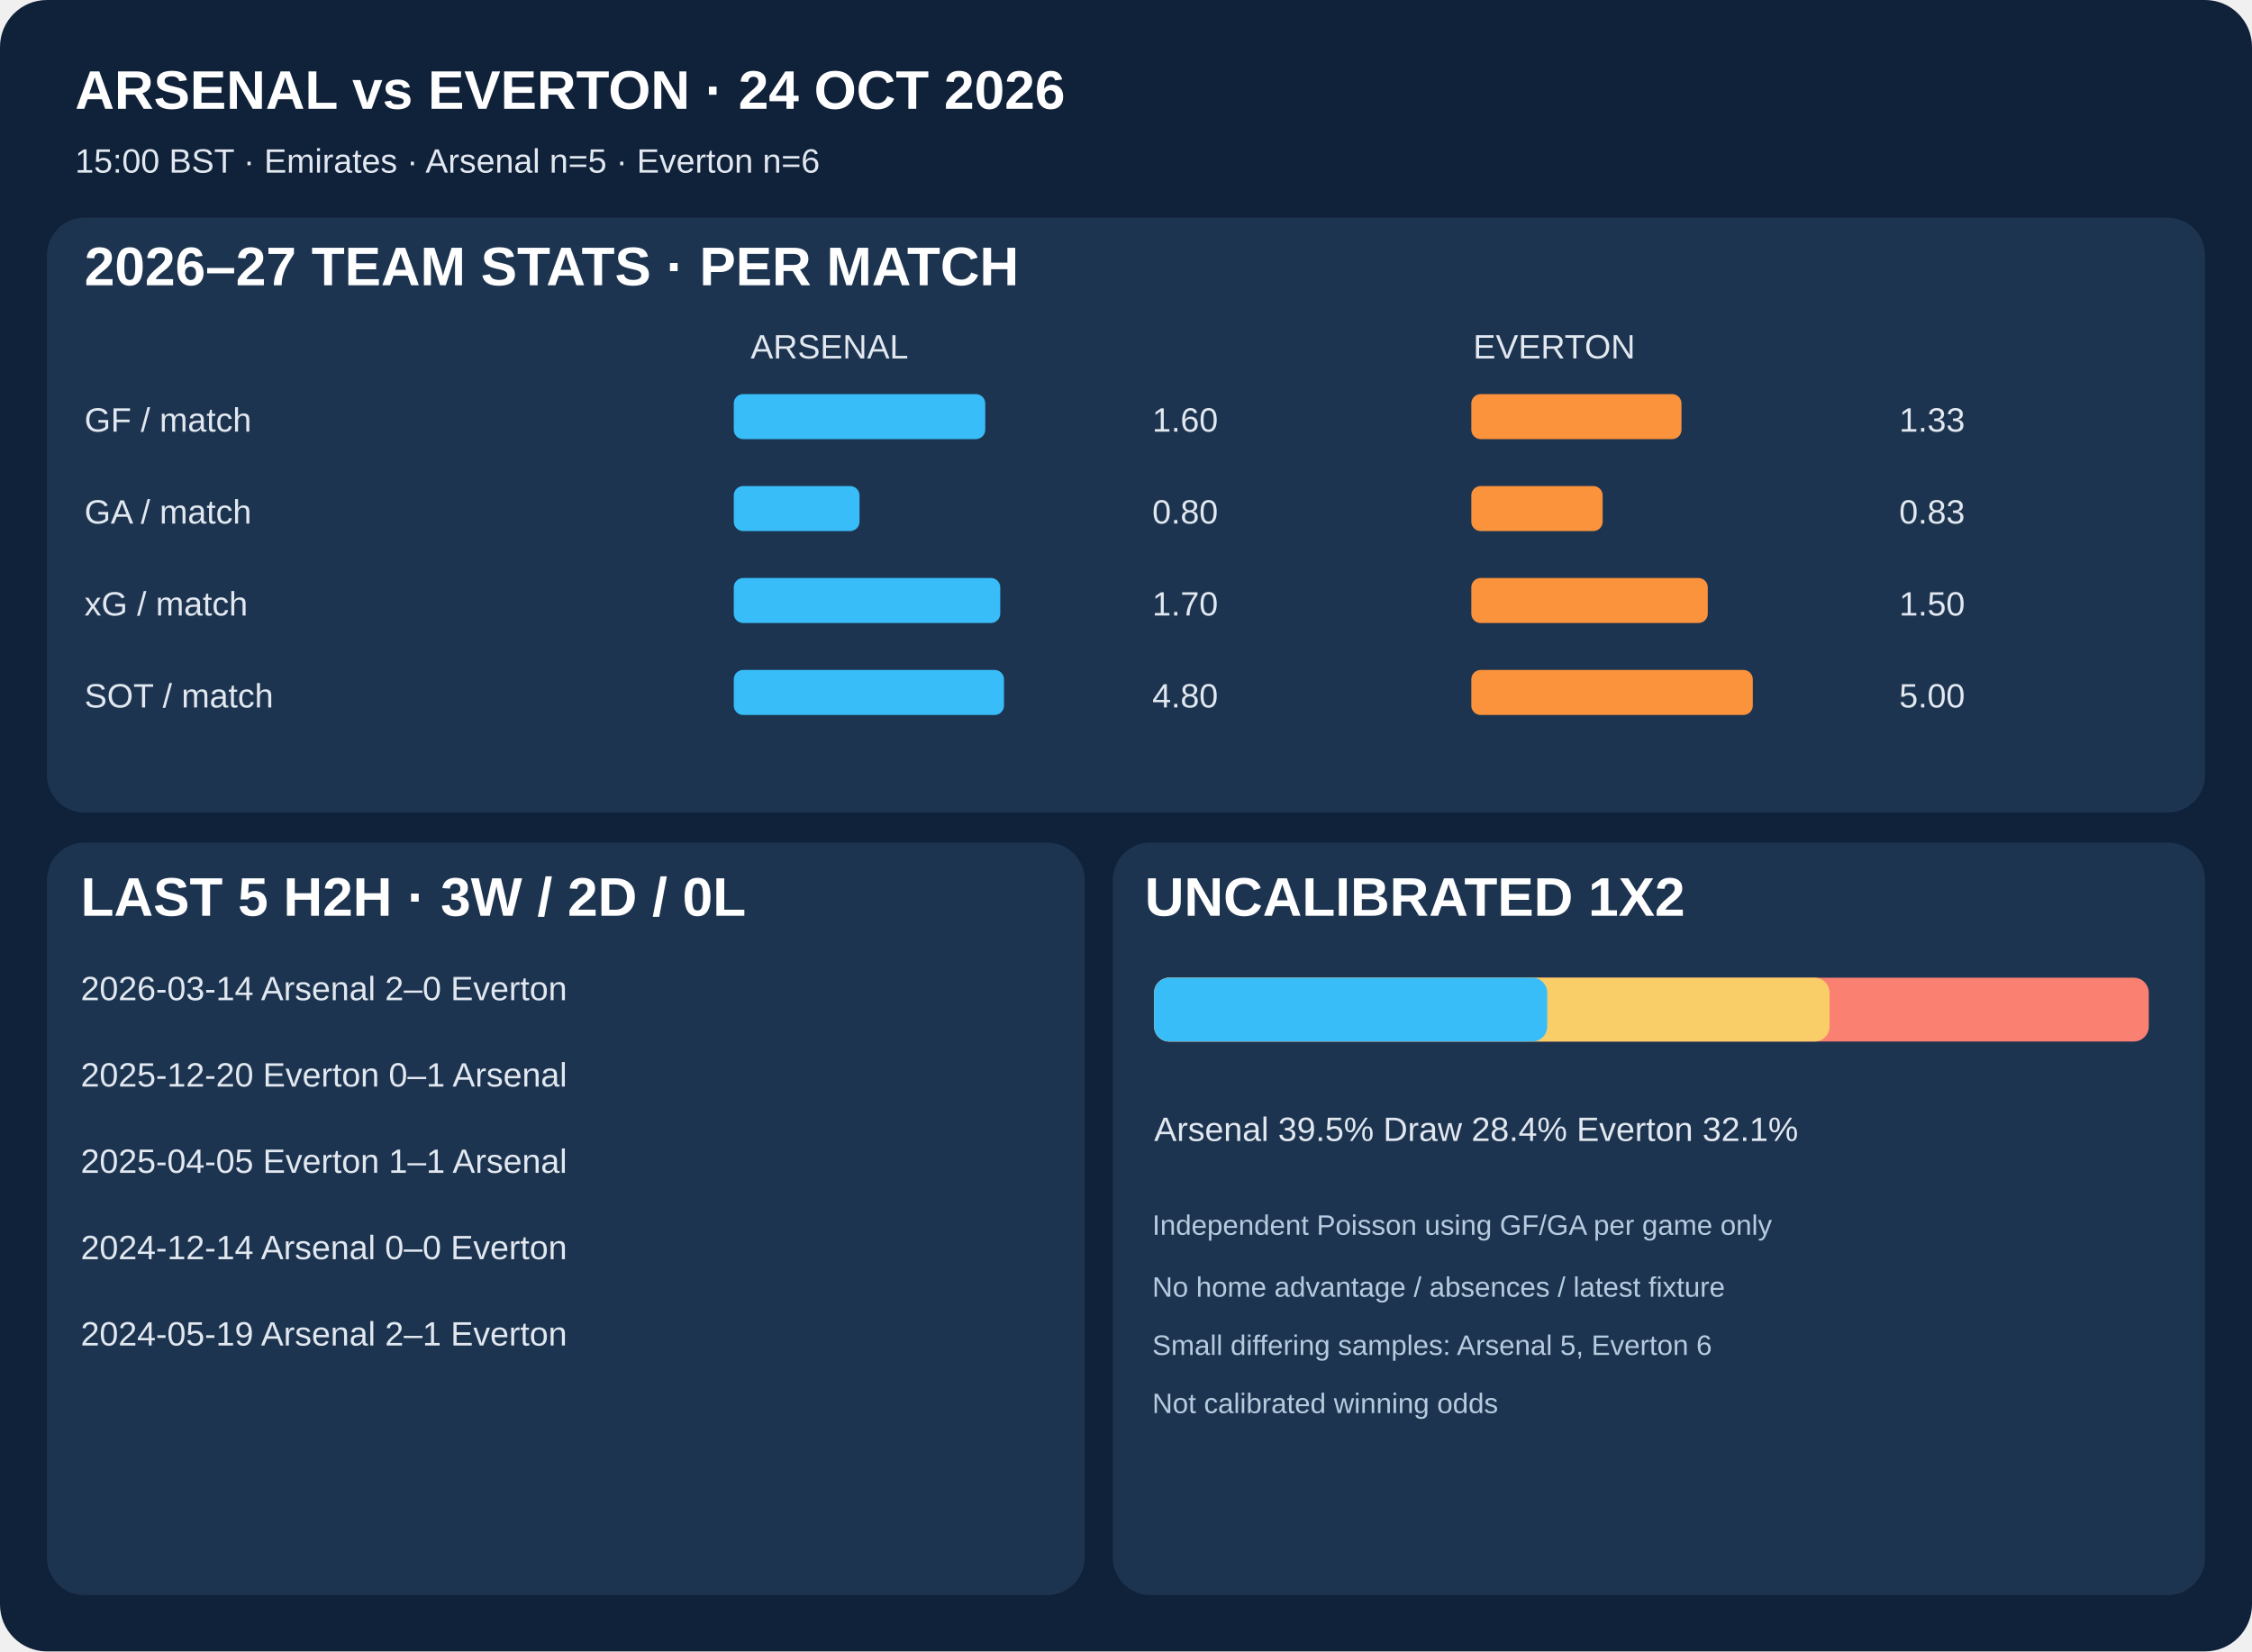
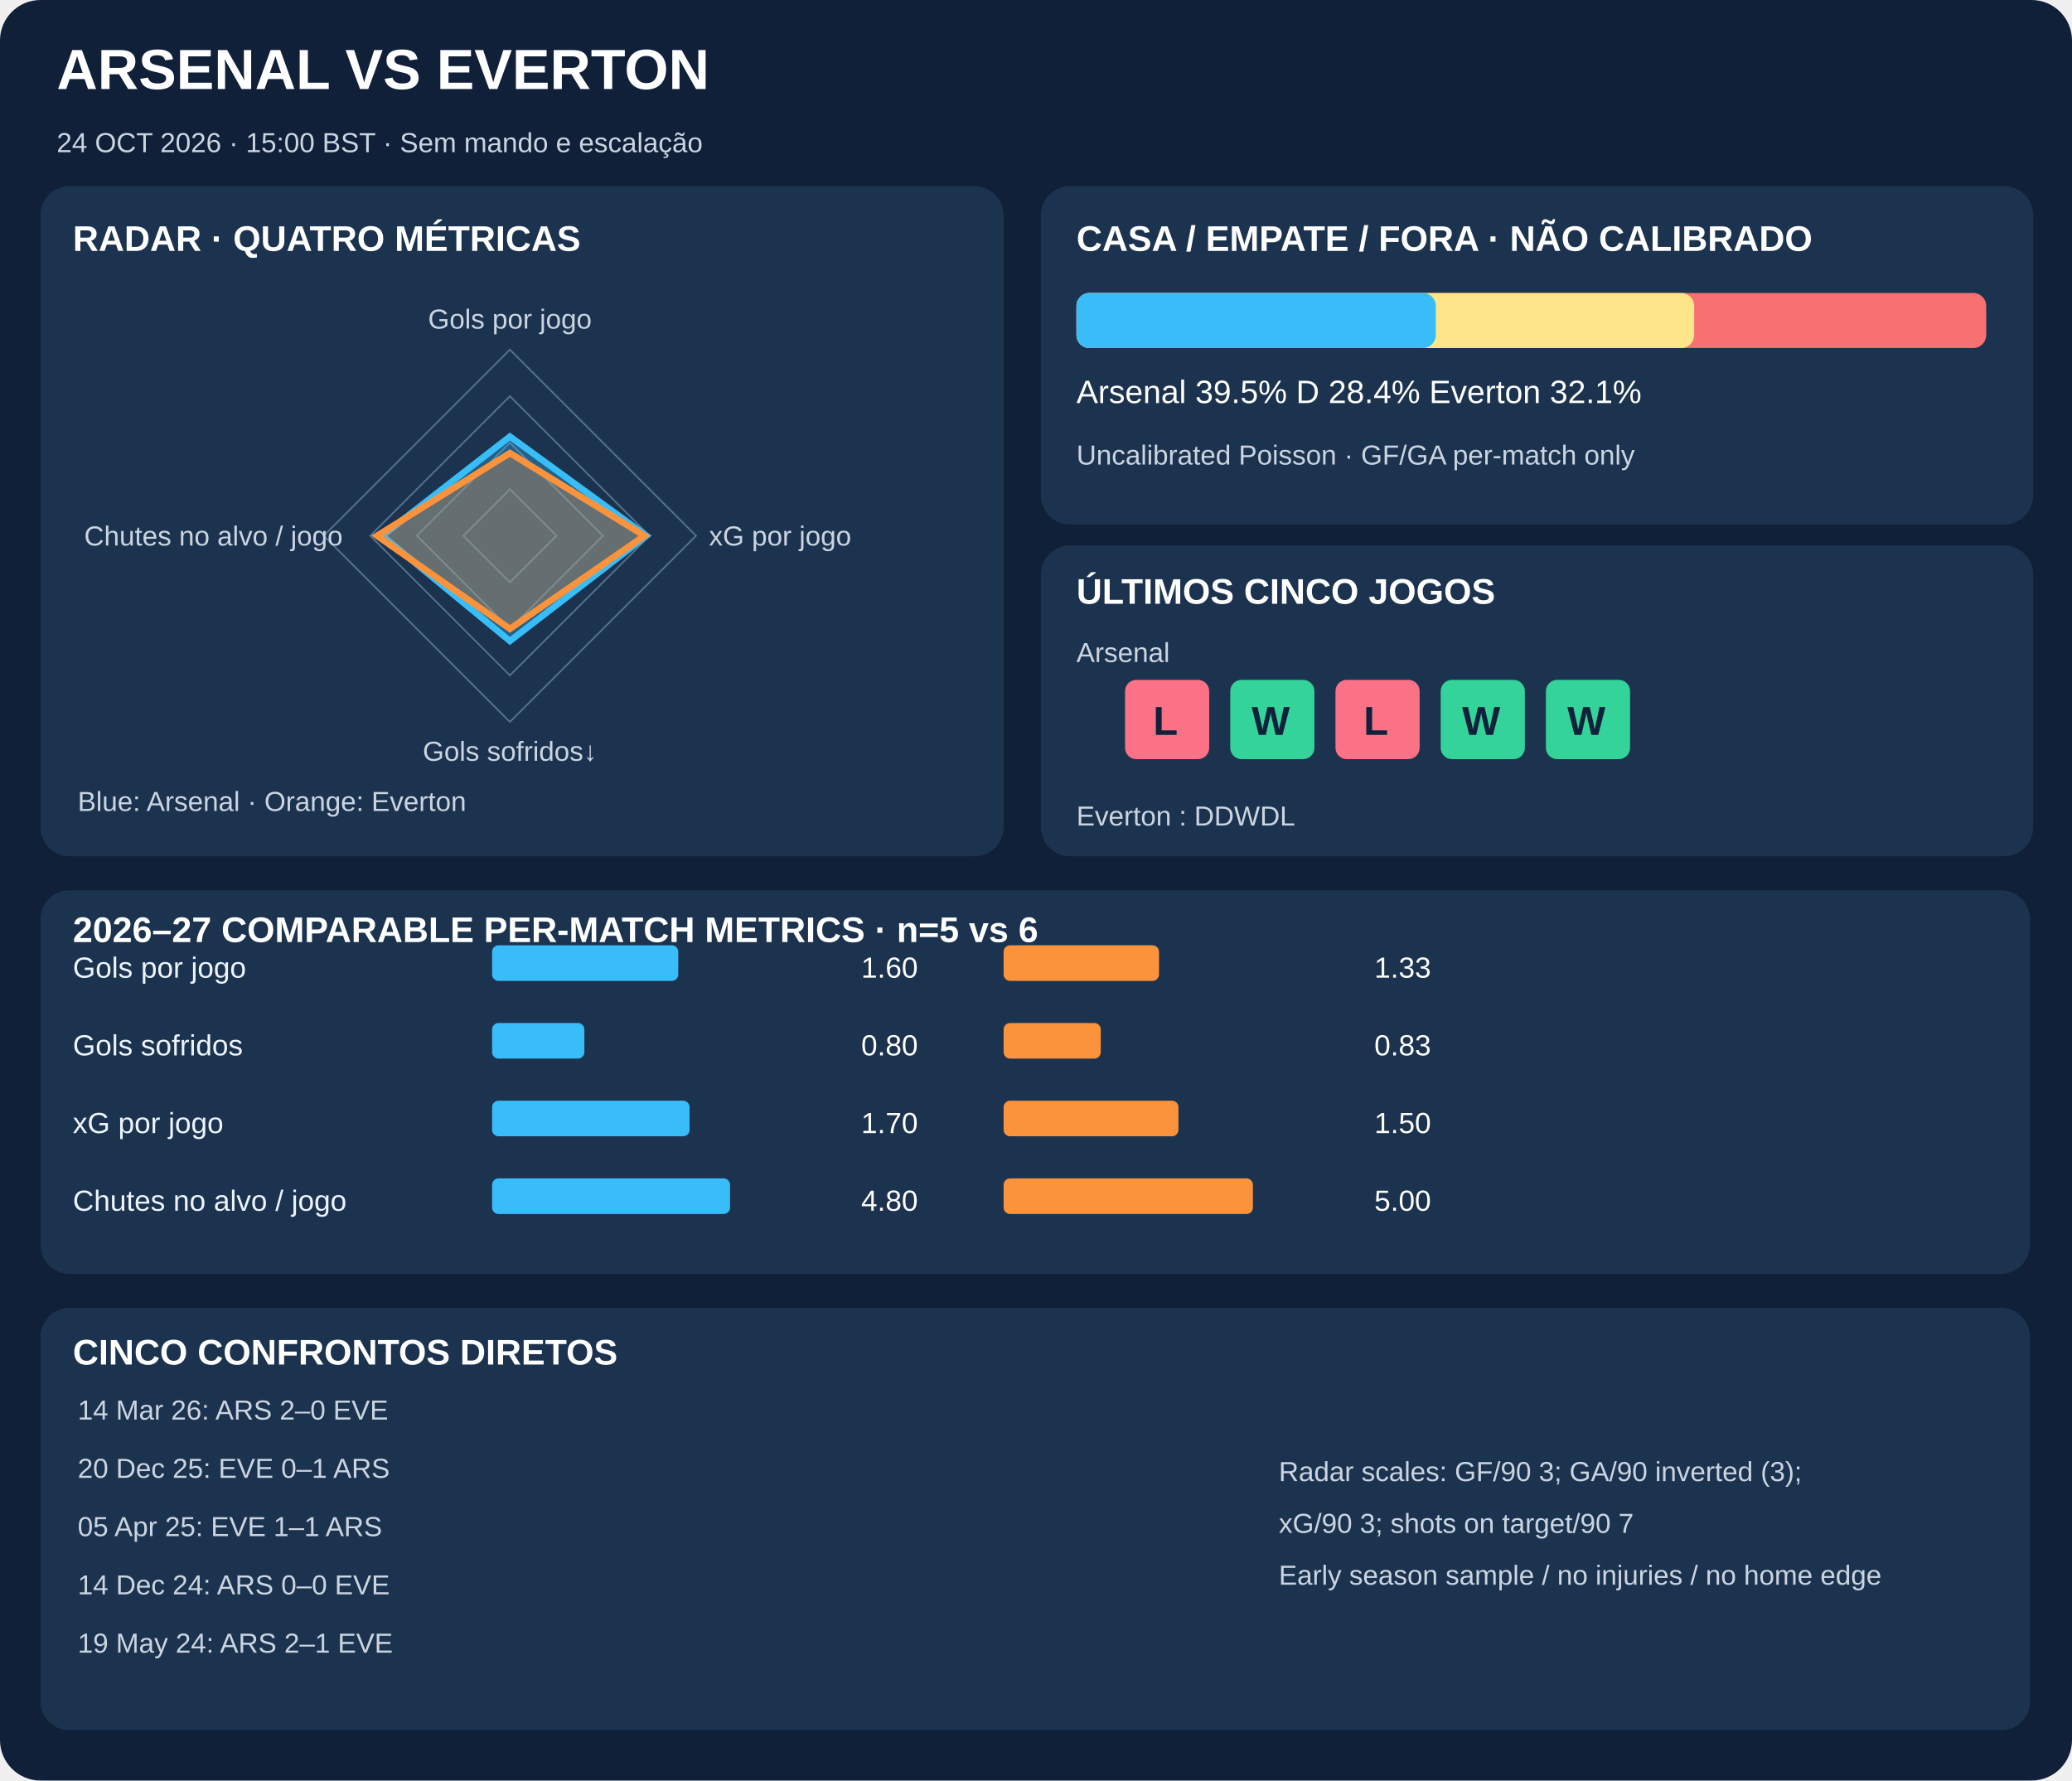
- <svg xmlns="http://www.w3.org/2000/svg" viewBox="0 0 1200 880" role="img">
-   <style>text{font-family:Arial,'Noto Sans',sans-serif}.hd{fill:white;font-size:29px;font-weight:700}.tx{fill:#e2e8f0;font-size:18px}.sm{fill:#b7cbdf;font-size:15px}</style>
-   <rect width="1200" height="880" rx="25" fill="#10213a" />
-   <text x="40" y="58" class="hd">ARSENAL vs EVERTON · 24 OCT 2026</text>
-   <text x="40" y="92" class="tx">15:00 BST · Emirates · Arsenal n=5 · Everton n=6</text>
-   <rect x="25" y="116" width="1150" height="317" rx="20" fill="#1d3450" />
-   <text x="45" y="152" class="hd">2026–27 TEAM STATS · PER MATCH</text>
-   <text x="400" y="191" class="tx">ARSENAL</text>
-   <text x="785" y="191" class="tx">EVERTON</text>
-   <text x="45" y="230" class="tx">GF / match</text>
-   <rect x="391" y="210" width="134" height="24" rx="5" fill="#38bdf8" />
-   <text x="614" y="230" class="tx">1.60</text>
-   <rect x="784" y="210" width="112" height="24" rx="5" fill="#fb923c" />
-   <text x="1012" y="230" class="tx">1.33</text>
-   <text x="45" y="279" class="tx">GA / match</text>
-   <rect x="391" y="259" width="67" height="24" rx="5" fill="#38bdf8" />
-   <text x="614" y="279" class="tx">0.80</text>
-   <rect x="784" y="259" width="70" height="24" rx="5" fill="#fb923c" />
-   <text x="1012" y="279" class="tx">0.83</text>
-   <text x="45" y="328" class="tx">xG / match</text>
-   <rect x="391" y="308" width="142" height="24" rx="5" fill="#38bdf8" />
-   <text x="614" y="328" class="tx">1.70</text>
-   <rect x="784" y="308" width="126" height="24" rx="5" fill="#fb923c" />
-   <text x="1012" y="328" class="tx">1.50</text>
-   <text x="45" y="377" class="tx">SOT / match</text>
-   <rect x="391" y="357" width="144" height="24" rx="5" fill="#38bdf8" />
-   <text x="614" y="377" class="tx">4.80</text>
-   <rect x="784" y="357" width="150" height="24" rx="5" fill="#fb923c" />
-   <text x="1012" y="377" class="tx">5.00</text>
-   <rect x="25" y="449" width="553" height="401" rx="20" fill="#1d3450" />
-   <text x="43" y="488" class="hd">LAST 5 H2H · 3W / 2D / 0L</text>
-   <text x="43" y="533" class="tx">2026-03-14  Arsenal 2–0 Everton</text>
-   <text x="43" y="579" class="tx">2025-12-20  Everton 0–1 Arsenal</text>
-   <text x="43" y="625" class="tx">2025-04-05  Everton 1–1 Arsenal</text>
-   <text x="43" y="671" class="tx">2024-12-14  Arsenal 0–0 Everton</text>
-   <text x="43" y="717" class="tx">2024-05-19  Arsenal 2–1 Everton</text>
-   <rect x="593" y="449" width="582" height="401" rx="20" fill="#1d3450" />
-   <text x="610" y="488" class="hd">UNCALIBRATED 1X2</text>
-   <rect x="615" y="521" width="530" height="34" rx="8" fill="#fa8072" />
-   <rect x="615" y="521" width="359.908" height="34" rx="8" fill="#f9ce68" />
-   <rect x="615" y="521" width="209.448" height="34" rx="8" fill="#38bdf8" />
-   <text x="615" y="608" class="tx">Arsenal 39.5%   Draw 28.4%   Everton 32.1%</text>
-   <text x="614" y="658" class="sm">Independent Poisson using GF/GA per game only</text>
-   <text x="614" y="691" class="sm">No home advantage / absences / latest fixture</text>
-   <text x="614" y="722" class="sm">Small differing samples: Arsenal 5, Everton 6</text>
-   <text x="614" y="753" class="sm">Not calibrated winning odds</text>
+ <svg xmlns="http://www.w3.org/2000/svg" viewBox="0 0 1280 1100" role="img">
+   <style>text{font-family:Arial,'Noto Sans',sans-serif}.title{fill:white;font-size:35px;font-weight:bold}.sec{fill:white;font-size:22px;font-weight:700}.sub{fill:#cbd5e1;font-size:17px}</style>
+   <rect width="1280" height="1100" fill="#102039" rx="25" />
+   <text x="35" y="55" class="title">ARSENAL VS EVERTON</text>
+   <text x="35" y="94" class="sub">24 OCT 2026 · 15:00 BST · Sem mando e escalação</text>
+   <rect x="25" y="115" width="595" height="414" fill="#1c334f" rx="18" />
+   <text x="45" y="155" class="sec">RADAR · QUATRO MÉTRICAS</text>
+   <polygon points="315,302.25 343.75,331 315,359.75 286.25,331" stroke="#55738d" fill="none" />
+   <polygon points="315,273.5 372.5,331 315,388.5 257.5,331" stroke="#55738d" fill="none" />
+   <polygon points="315,244.75 401.25,331 315,417.25 228.75,331" stroke="#55738d" fill="none" />
+   <polygon points="315,216 430,331 315,446 200,331" stroke="#55738d" fill="none" />
+   <polygon points="315.0,269.7 399.3,331.0 315.0,396.0 236.1,331.0" fill="#38bdf8" fill-opacity=".33" stroke="#38bdf8" stroke-width="4" />
+   <polygon points="315.0,279.9 398.1,331.0 315.0,388.5 232.9,331.0" fill="#fb923c" fill-opacity=".30" stroke="#fb923c" stroke-width="4" />
+   <text x="315" y="203" text-anchor="middle" class="sub">Gols por jogo</text>
+   <text x="438" y="337" class="sub">xG por jogo</text>
+   <text x="315" y="470" text-anchor="middle" class="sub">Gols sofridos↓</text>
+   <text x="52" y="337" class="sub">Chutes no alvo / jogo</text>
+   <text x="48" y="501" class="sub">Blue: Arsenal · Orange: Everton</text>
+   <rect x="643" y="115" width="613" height="209" fill="#1c334f" rx="18" />
+   <text x="665" y="155" class="sec">CASA / EMPATE / FORA · NÃO CALIBRADO</text>
+   <rect x="665" y="181" width="562" height="34" rx="8" fill="#f87171" />
+   <rect x="665" y="181" width="381.598" height="34" rx="8" fill="#fde68a" />
+   <rect x="665" y="181" width="221.99" height="34" rx="8" fill="#38bdf8" />
+   <text x="665" y="249" fill="#fff" font-size="20">Arsenal 39.5%   D 28.4%   Everton 32.1%</text>
+   <text x="665" y="287" class="sub">Uncalibrated Poisson · GF/GA per-match only</text>
+   <rect x="643" y="337" width="613" height="192" fill="#1c334f" rx="18" />
+   <text x="665" y="373" class="sec">ÚLTIMOS CINCO JOGOS</text>
+   <text x="665" y="409" class="sub">Arsenal</text>
+   <rect x="695" y="420" width="52" height="49" rx="7" fill="#fb7185" />
+   <text x="720" y="454" fill="#10223b" text-anchor="middle" font-size="25" font-weight="bold">L</text>
+   <rect x="760" y="420" width="52" height="49" rx="7" fill="#34d399" />
+   <text x="785" y="454" fill="#10223b" text-anchor="middle" font-size="25" font-weight="bold">W</text>
+   <rect x="825" y="420" width="52" height="49" rx="7" fill="#fb7185" />
+   <text x="850" y="454" fill="#10223b" text-anchor="middle" font-size="25" font-weight="bold">L</text>
+   <rect x="890" y="420" width="52" height="49" rx="7" fill="#34d399" />
+   <text x="915" y="454" fill="#10223b" text-anchor="middle" font-size="25" font-weight="bold">W</text>
+   <rect x="955" y="420" width="52" height="49" rx="7" fill="#34d399" />
+   <text x="980" y="454" fill="#10223b" text-anchor="middle" font-size="25" font-weight="bold">W</text>
+   <text x="665" y="510" class="sub">Everton : DDWDL</text>
+   <rect x="25" y="550" width="1229" height="237" rx="18" fill="#1c334f" />
+   <text x="45" y="582" class="sec">2026–27 COMPARABLE PER-MATCH METRICS · n=5 vs 6</text>
+   <text x="45" y="604" fill="#ecf5ff" font-size="18">Gols por jogo</text>
+   <rect x="304" y="584" width="115" height="22" rx="4" fill="#38bdf8" />
+   <text x="532" y="604" fill="#fff" font-size="18">1.60</text>
+   <rect x="620" y="584" width="96" height="22" rx="4" fill="#fb923c" />
+   <text x="849" y="604" fill="#fff" font-size="18">1.33</text>
+   <text x="45" y="652" fill="#ecf5ff" font-size="18">Gols sofridos</text>
+   <rect x="304" y="632" width="57" height="22" rx="4" fill="#38bdf8" />
+   <text x="532" y="652" fill="#fff" font-size="18">0.80</text>
+   <rect x="620" y="632" width="60" height="22" rx="4" fill="#fb923c" />
+   <text x="849" y="652" fill="#fff" font-size="18">0.83</text>
+   <text x="45" y="700" fill="#ecf5ff" font-size="18">xG por jogo</text>
+   <rect x="304" y="680" width="122" height="22" rx="4" fill="#38bdf8" />
+   <text x="532" y="700" fill="#fff" font-size="18">1.70</text>
+   <rect x="620" y="680" width="108" height="22" rx="4" fill="#fb923c" />
+   <text x="849" y="700" fill="#fff" font-size="18">1.50</text>
+   <text x="45" y="748" fill="#ecf5ff" font-size="18">Chutes no alvo / jogo</text>
+   <rect x="304" y="728" width="147" height="22" rx="4" fill="#38bdf8" />
+   <text x="532" y="748" fill="#fff" font-size="18">4.80</text>
+   <rect x="620" y="728" width="154" height="22" rx="4" fill="#fb923c" />
+   <text x="849" y="748" fill="#fff" font-size="18">5.00</text>
+   <rect x="25" y="808" width="1229" height="261" rx="18" fill="#1c334f" />
+   <text x="45" y="843" class="sec">CINCO CONFRONTOS DIRETOS</text>
+   <text x="48" y="877" class="sub">14 Mar 26: ARS 2–0 EVE</text>
+   <text x="48" y="913" class="sub">20 Dec 25: EVE 0–1 ARS</text>
+   <text x="48" y="949" class="sub">05 Apr 25: EVE 1–1 ARS</text>
+   <text x="48" y="985" class="sub">14 Dec 24: ARS 0–0 EVE</text>
+   <text x="48" y="1021" class="sub">19 May 24: ARS 2–1 EVE</text>
+   <text x="790" y="915" class="sub">Radar scales: GF/90 3; GA/90 inverted (3);</text>
+   <text x="790" y="947" class="sub">xG/90 3; shots on target/90 7</text>
+   <text x="790" y="979" class="sub">Early season sample / no injuries / no home edge</text>
</svg>
